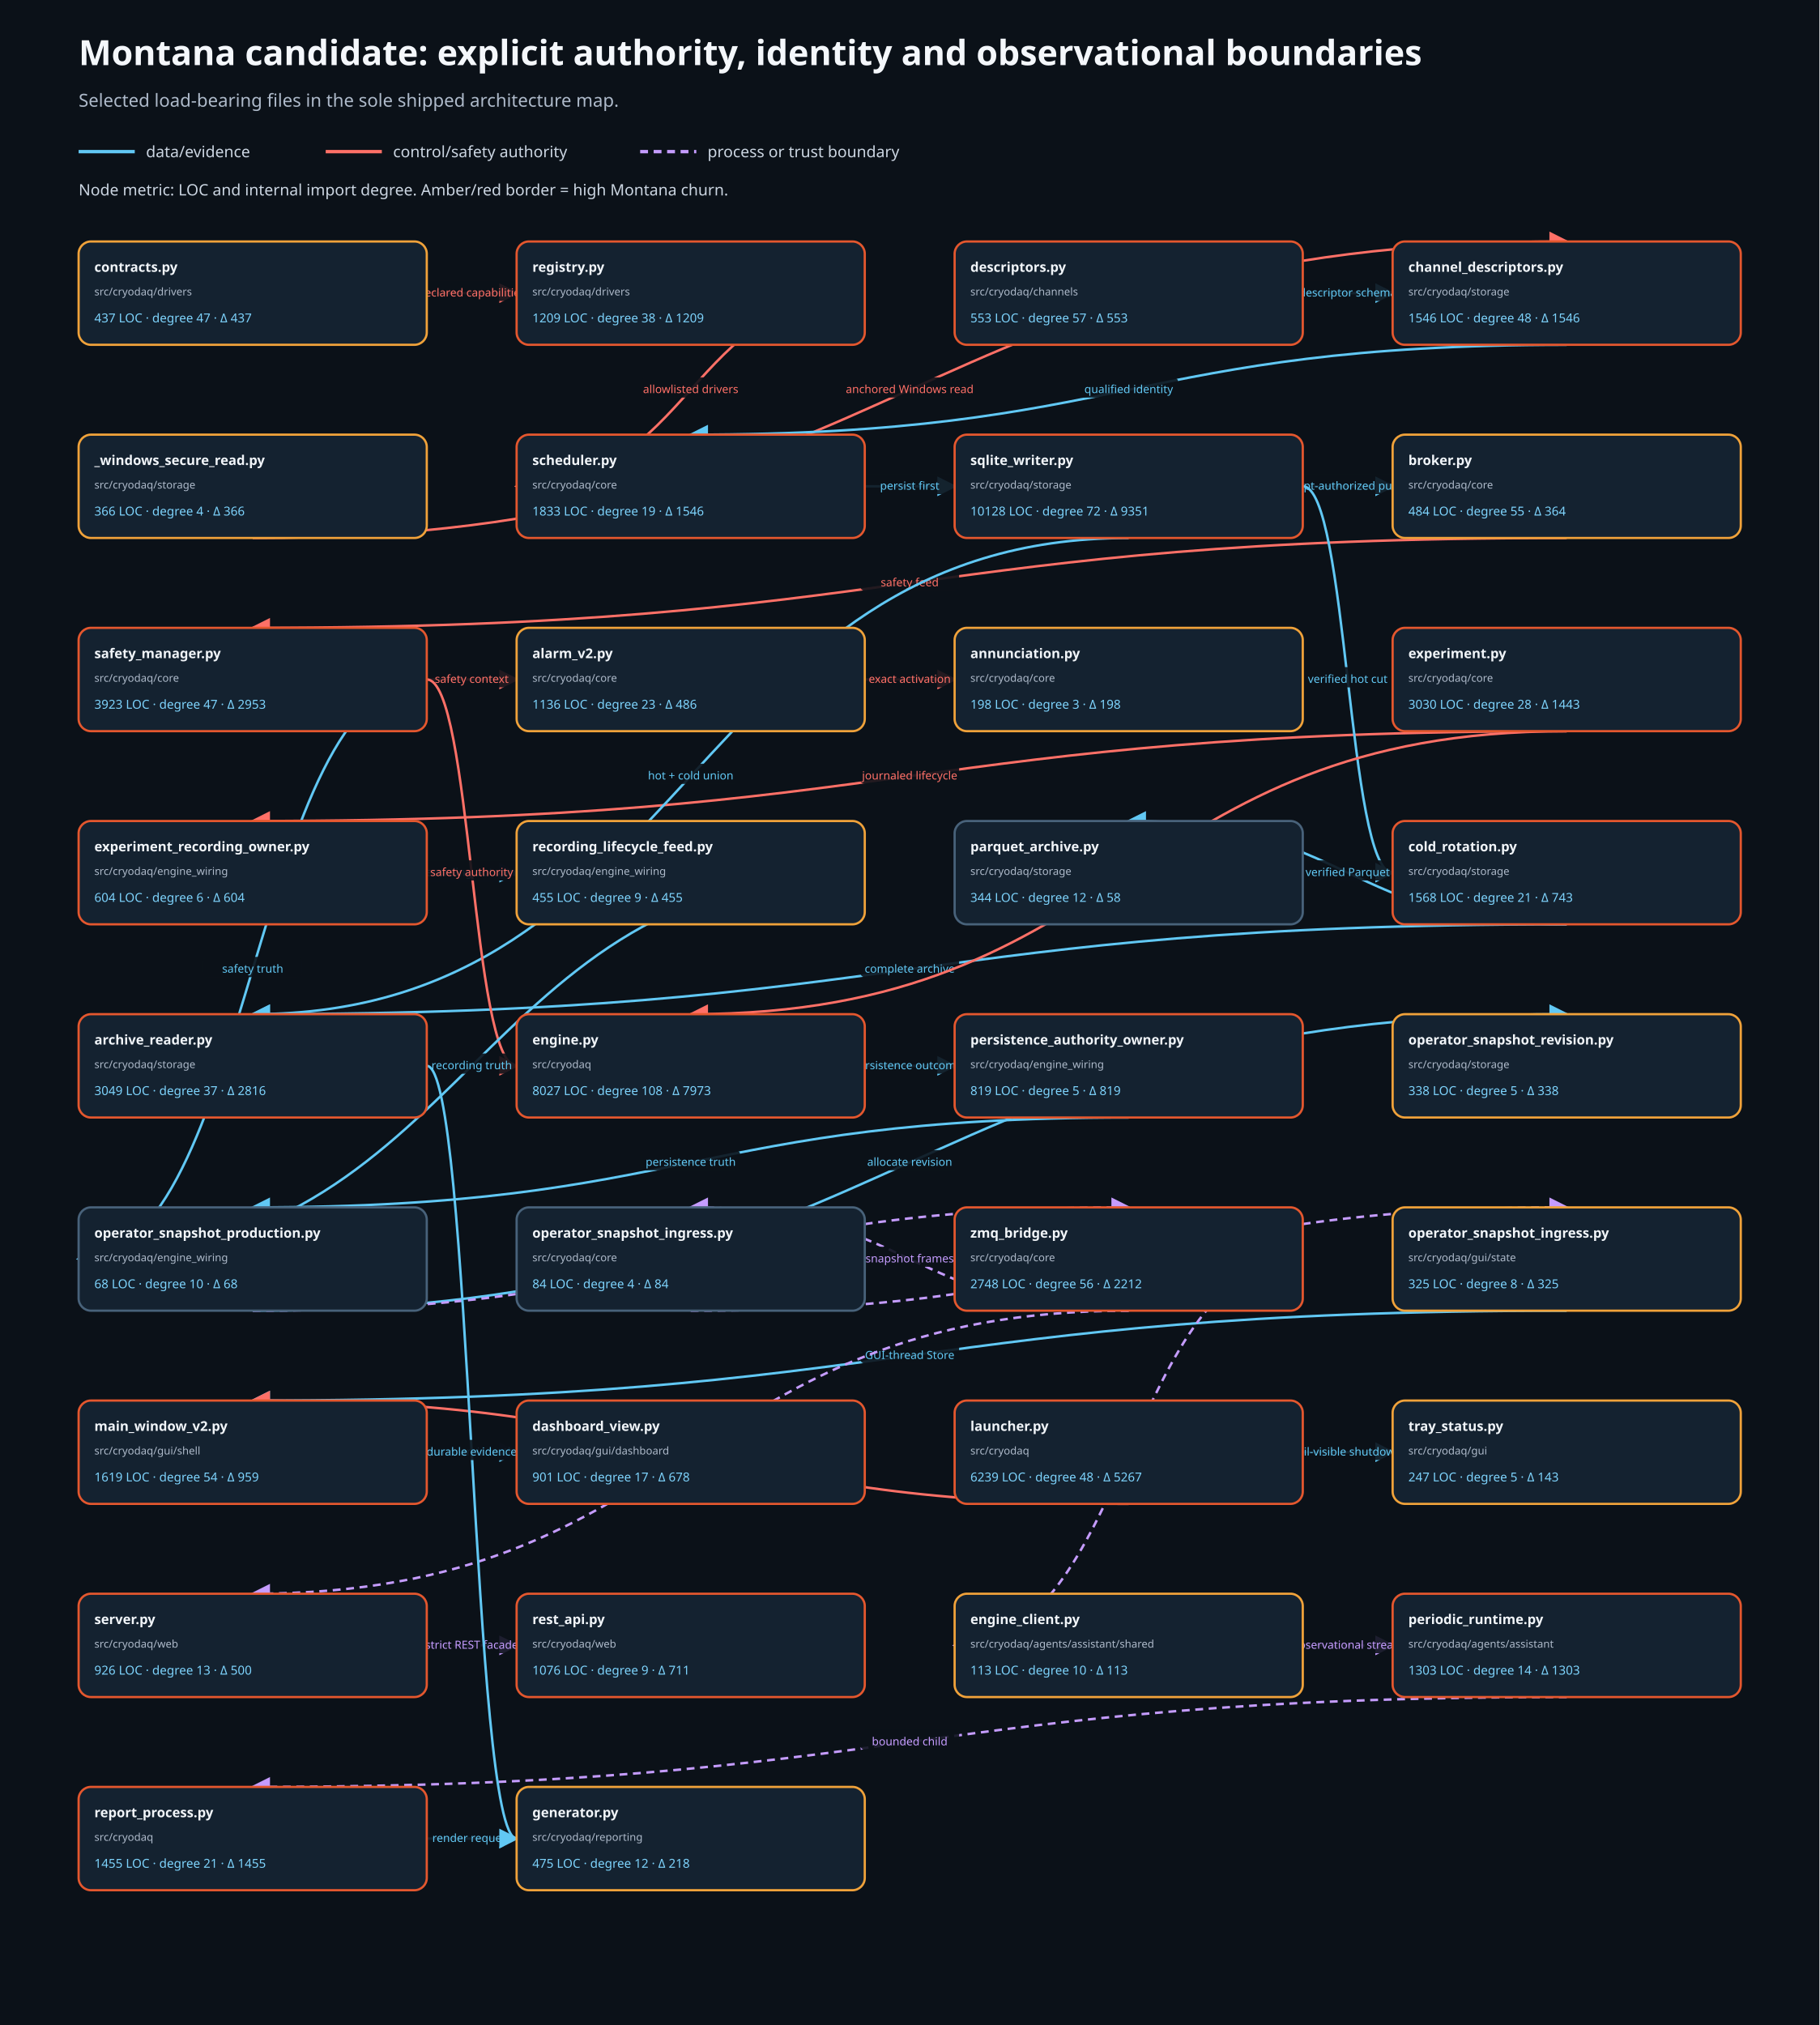
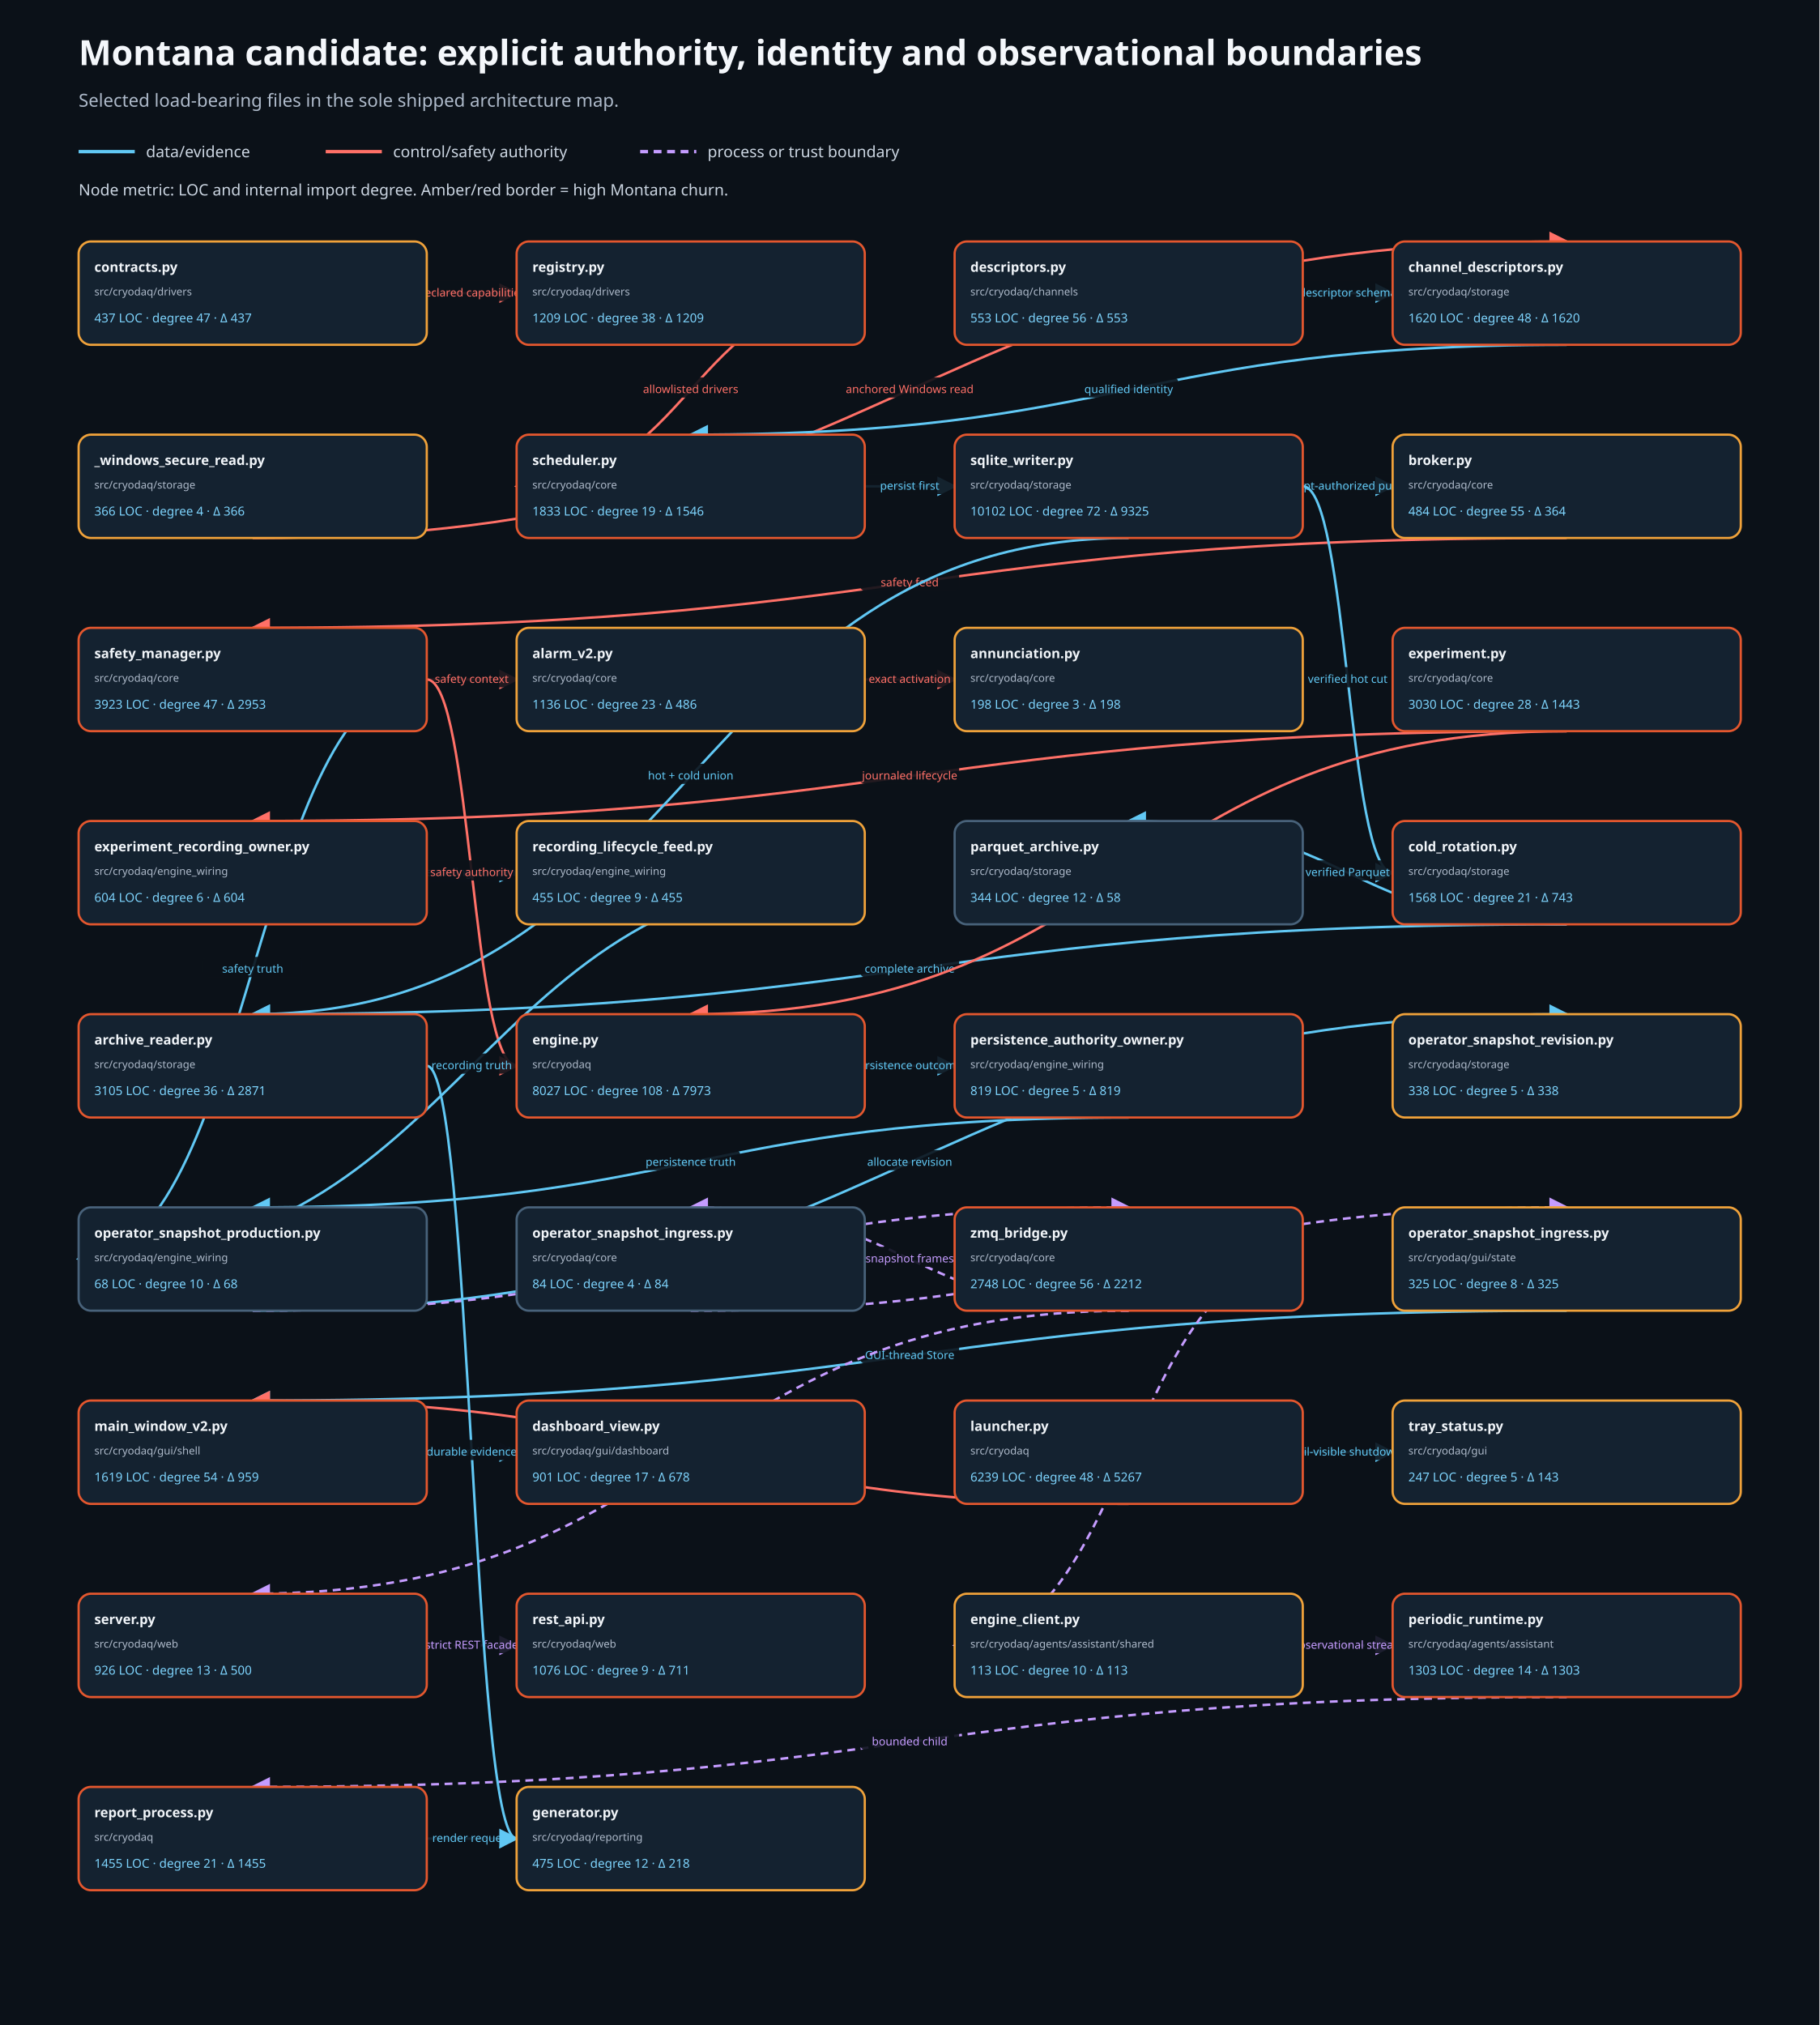
<svg xmlns="http://www.w3.org/2000/svg" role="img" aria-labelledby="title desc" viewBox="0 0 1620 1803" width="1620" height="1803">
  <defs>
    <marker id="dataArrow" markerWidth="8" markerHeight="8" refX="7" refY="4" orient="auto">
      <path d="M0,0 L8,4 L0,8 Z" fill="#61c8f4" />
    </marker>
    <marker id="controlArrow" markerWidth="8" markerHeight="8" refX="7" refY="4" orient="auto">
      <path d="M0,0 L8,4 L0,8 Z" fill="#ff7067" />
    </marker>
    <marker id="boundaryArrow" markerWidth="8" markerHeight="8" refX="7" refY="4" orient="auto">
      <path d="M0,0 L8,4 L0,8 Z" fill="#c59cff" />
    </marker>
  </defs>
  <rect width="100%" height="100%" fill="#0b1118" />
  <text x="70" y="58" fill="#f4f7fb" font-family="Segoe UI, sans-serif" font-size="31" font-weight="700">Montana candidate: explicit authority, identity and observational boundaries</text>
  <text x="70" y="95" fill="#aebaca" font-family="Segoe UI, sans-serif" font-size="16">Selected load-bearing files in the sole shipped architecture map.</text>
  <g aria-label="Legend" font-family="Segoe UI, sans-serif" font-size="14">
    <line x1="70" y1="135" x2="120" y2="135" stroke="#61c8f4" stroke-width="3" />
    <text x="130" y="140" fill="#cbd5e1">data/evidence</text>
    <line x1="290" y1="135" x2="340" y2="135" stroke="#ff7067" stroke-width="3" />
    <text x="350" y="140" fill="#cbd5e1">control/safety authority</text>
    <line x1="570" y1="135" x2="620" y2="135" stroke="#c59cff" stroke-width="3" stroke-dasharray="7 5" />
    <text x="630" y="140" fill="#cbd5e1">process or trust boundary</text>
    <text x="70" y="174" fill="#cbd5e1">Node metric: LOC and internal import degree. Amber/red border = high Montana churn.</text>
  </g>
  <g class="architecture-edges" fill="none">
    <path d="M380,261.0 C420.0,261.0 420.0,261.0 460,261.0" stroke="#ff7067" stroke-width="2.2" marker-end="url(#controlArrow)" />
    <rect x="376.0" y="250.0" width="88" height="18" rx="4" fill="#0b1118" opacity=".9" />
    <text x="420.0" y="264.0" text-anchor="middle" fill="#ff7067" font-family="Segoe UI, sans-serif" font-size="10">declared capabilities</text>
    <path d="M770,261.0 C615.0,261.0 615.0,433.0 460,433.0" stroke="#ff7067" stroke-width="2.2" marker-end="url(#controlArrow)" />
    <rect x="571.0" y="336.0" width="88" height="18" rx="4" fill="#0b1118" opacity=".9" />
    <text x="615.0" y="350.0" text-anchor="middle" fill="#ff7067" font-family="Segoe UI, sans-serif" font-size="10">allowlisted drivers</text>
    <path d="M1160,261.0 C1200.0,261.0 1200.0,261.0 1240,261.0" stroke="#61c8f4" stroke-width="2.2" marker-end="url(#dataArrow)" />
    <rect x="1156.0" y="250.0" width="88" height="18" rx="4" fill="#0b1118" opacity=".9" />
    <text x="1200.0" y="264.0" text-anchor="middle" fill="#61c8f4" font-family="Segoe UI, sans-serif" font-size="10">descriptor schema</text>
    <path d="M225.0,479 C810.0,479 810.0,215 1395.0,215" stroke="#ff7067" stroke-width="2.2" marker-end="url(#controlArrow)" />
    <rect x="766.0" y="336.0" width="88" height="18" rx="4" fill="#0b1118" opacity=".9" />
    <text x="810.0" y="350.0" text-anchor="middle" fill="#ff7067" font-family="Segoe UI, sans-serif" font-size="10">anchored Windows read</text>
    <path d="M1395.0,307 C1005.0,307 1005.0,387 615.0,387" stroke="#61c8f4" stroke-width="2.2" marker-end="url(#dataArrow)" />
    <rect x="961.0" y="336.0" width="88" height="18" rx="4" fill="#0b1118" opacity=".9" />
    <text x="1005.0" y="350.0" text-anchor="middle" fill="#61c8f4" font-family="Segoe UI, sans-serif" font-size="10">qualified identity</text>
    <path d="M770,433.0 C810.0,433.0 810.0,433.0 850,433.0" stroke="#61c8f4" stroke-width="2.2" marker-end="url(#dataArrow)" />
    <rect x="766.0" y="422.0" width="88" height="18" rx="4" fill="#0b1118" opacity=".9" />
    <text x="810.0" y="436.0" text-anchor="middle" fill="#61c8f4" font-family="Segoe UI, sans-serif" font-size="10">persist first</text>
    <path d="M1160,433.0 C1200.0,433.0 1200.0,433.0 1240,433.0" stroke="#61c8f4" stroke-width="2.2" marker-end="url(#dataArrow)" />
    <rect x="1156.0" y="422.0" width="88" height="18" rx="4" fill="#0b1118" opacity=".9" />
    <text x="1200.0" y="436.0" text-anchor="middle" fill="#61c8f4" font-family="Segoe UI, sans-serif" font-size="10">receipt-authorized publish</text>
    <path d="M1395.0,479 C810.0,479 810.0,559 225.0,559" stroke="#ff7067" stroke-width="2.2" marker-end="url(#controlArrow)" />
    <rect x="766.0" y="508.0" width="88" height="18" rx="4" fill="#0b1118" opacity=".9" />
    <text x="810.0" y="522.0" text-anchor="middle" fill="#ff7067" font-family="Segoe UI, sans-serif" font-size="10">safety feed</text>
    <path d="M380,605.0 C420.0,605.0 420.0,605.0 460,605.0" stroke="#ff7067" stroke-width="2.2" marker-end="url(#controlArrow)" />
    <rect x="376.0" y="594.0" width="88" height="18" rx="4" fill="#0b1118" opacity=".9" />
    <text x="420.0" y="608.0" text-anchor="middle" fill="#ff7067" font-family="Segoe UI, sans-serif" font-size="10">safety context</text>
    <path d="M770,605.0 C810.0,605.0 810.0,605.0 850,605.0" stroke="#ff7067" stroke-width="2.2" marker-end="url(#controlArrow)" />
    <rect x="766.0" y="594.0" width="88" height="18" rx="4" fill="#0b1118" opacity=".9" />
    <text x="810.0" y="608.0" text-anchor="middle" fill="#ff7067" font-family="Segoe UI, sans-serif" font-size="10">exact activation</text>
    <path d="M1395.0,651 C810.0,651 810.0,731 225.0,731" stroke="#ff7067" stroke-width="2.2" marker-end="url(#controlArrow)" />
    <rect x="766.0" y="680.0" width="88" height="18" rx="4" fill="#0b1118" opacity=".9" />
    <text x="810.0" y="694.0" text-anchor="middle" fill="#ff7067" font-family="Segoe UI, sans-serif" font-size="10">journaled lifecycle</text>
    <path d="M380,777.0 C420.0,777.0 420.0,777.0 460,777.0" stroke="#61c8f4" stroke-width="2.2" marker-end="url(#dataArrow)" />
    <rect x="376.0" y="766.0" width="88" height="18" rx="4" fill="#0b1118" opacity=".9" />
    <text x="420.0" y="780.0" text-anchor="middle" fill="#61c8f4" font-family="Segoe UI, sans-serif" font-size="10">recording outcome</text>
    <path d="M1160,433.0 C1200.0,433.0 1200.0,777.0 1240,777.0" stroke="#61c8f4" stroke-width="2.2" marker-end="url(#dataArrow)" />
    <rect x="1156.0" y="594.0" width="88" height="18" rx="4" fill="#0b1118" opacity=".9" />
    <text x="1200.0" y="608.0" text-anchor="middle" fill="#61c8f4" font-family="Segoe UI, sans-serif" font-size="10">verified hot cut</text>
    <path d="M1395.0,823 C1200.0,823 1200.0,731 1005.0,731" stroke="#61c8f4" stroke-width="2.2" marker-end="url(#dataArrow)" />
    <rect x="1156.0" y="766.0" width="88" height="18" rx="4" fill="#0b1118" opacity=".9" />
    <text x="1200.0" y="780.0" text-anchor="middle" fill="#61c8f4" font-family="Segoe UI, sans-serif" font-size="10">verified Parquet</text>
    <path d="M1395.0,823 C810.0,823 810.0,903 225.0,903" stroke="#61c8f4" stroke-width="2.2" marker-end="url(#dataArrow)" />
    <rect x="766.0" y="852.0" width="88" height="18" rx="4" fill="#0b1118" opacity=".9" />
    <text x="810.0" y="866.0" text-anchor="middle" fill="#61c8f4" font-family="Segoe UI, sans-serif" font-size="10">complete archive</text>
    <path d="M1005.0,479 C615.0,479 615.0,903 225.0,903" stroke="#61c8f4" stroke-width="2.2" marker-end="url(#dataArrow)" />
    <rect x="571.0" y="680.0" width="88" height="18" rx="4" fill="#0b1118" opacity=".9" />
    <text x="615.0" y="694.0" text-anchor="middle" fill="#61c8f4" font-family="Segoe UI, sans-serif" font-size="10">hot + cold union</text>
    <path d="M380,605.0 C420.0,605.0 420.0,949.0 460,949.0" stroke="#ff7067" stroke-width="2.2" marker-end="url(#controlArrow)" />
    <rect x="376.0" y="766.0" width="88" height="18" rx="4" fill="#0b1118" opacity=".9" />
    <text x="420.0" y="780.0" text-anchor="middle" fill="#ff7067" font-family="Segoe UI, sans-serif" font-size="10">safety authority</text>
    <path d="M1395.0,651 C1005.0,651 1005.0,903 615.0,903" stroke="#ff7067" stroke-width="2.2" marker-end="url(#controlArrow)" />
    <rect x="961.0" y="766.0" width="88" height="18" rx="4" fill="#0b1118" opacity=".9" />
    <text x="1005.0" y="780.0" text-anchor="middle" fill="#ff7067" font-family="Segoe UI, sans-serif" font-size="10">experiment commands</text>
    <path d="M770,949.0 C810.0,949.0 810.0,949.0 850,949.0" stroke="#61c8f4" stroke-width="2.2" marker-end="url(#dataArrow)" />
    <rect x="766.0" y="938.0" width="88" height="18" rx="4" fill="#0b1118" opacity=".9" />
    <text x="810.0" y="952.0" text-anchor="middle" fill="#61c8f4" font-family="Segoe UI, sans-serif" font-size="10">persistence outcomes</text>
    <path d="M770,777.0 C420.0,777.0 420.0,1121.0 70,1121.0" stroke="#61c8f4" stroke-width="2.2" marker-end="url(#dataArrow)" />
    <rect x="376.0" y="938.0" width="88" height="18" rx="4" fill="#0b1118" opacity=".9" />
    <text x="420.0" y="952.0" text-anchor="middle" fill="#61c8f4" font-family="Segoe UI, sans-serif" font-size="10">recording truth</text>
    <path d="M1005.0,995 C615.0,995 615.0,1075 225.0,1075" stroke="#61c8f4" stroke-width="2.2" marker-end="url(#dataArrow)" />
    <rect x="571.0" y="1024.0" width="88" height="18" rx="4" fill="#0b1118" opacity=".9" />
    <text x="615.0" y="1038.0" text-anchor="middle" fill="#61c8f4" font-family="Segoe UI, sans-serif" font-size="10">persistence truth</text>
    <path d="M380,605.0 C225.0,605.0 225.0,1121.0 70,1121.0" stroke="#61c8f4" stroke-width="2.2" marker-end="url(#dataArrow)" />
    <rect x="181.0" y="852.0" width="88" height="18" rx="4" fill="#0b1118" opacity=".9" />
    <text x="225.0" y="866.0" text-anchor="middle" fill="#61c8f4" font-family="Segoe UI, sans-serif" font-size="10">safety truth</text>
    <path d="M225.0,1167 C810.0,1167 810.0,903 1395.0,903" stroke="#61c8f4" stroke-width="2.2" marker-end="url(#dataArrow)" />
    <rect x="766.0" y="1024.0" width="88" height="18" rx="4" fill="#0b1118" opacity=".9" />
    <text x="810.0" y="1038.0" text-anchor="middle" fill="#61c8f4" font-family="Segoe UI, sans-serif" font-size="10">allocate revision</text>
    <path d="M225.0,1167 C615.0,1167 615.0,1075 1005.0,1075" stroke="#c59cff" stroke-width="2.2" marker-end="url(#boundaryArrow)" stroke-dasharray="7 5" />
    <rect x="571.0" y="1110.0" width="88" height="18" rx="4" fill="#0b1118" opacity=".9" />
    <text x="615.0" y="1124.0" text-anchor="middle" fill="#c59cff" font-family="Segoe UI, sans-serif" font-size="10">revisioned PUB</text>
    <path d="M1005.0,1167 C810.0,1167 810.0,1075 615.0,1075" stroke="#c59cff" stroke-width="2.2" marker-end="url(#boundaryArrow)" stroke-dasharray="7 5" />
    <rect x="766.0" y="1110.0" width="88" height="18" rx="4" fill="#0b1118" opacity=".9" />
    <text x="810.0" y="1124.0" text-anchor="middle" fill="#c59cff" font-family="Segoe UI, sans-serif" font-size="10">snapshot frames</text>
    <path d="M615.0,1167 C1005.0,1167 1005.0,1075 1395.0,1075" stroke="#c59cff" stroke-width="2.2" marker-end="url(#boundaryArrow)" stroke-dasharray="7 5" />
    <rect x="961.0" y="1110.0" width="88" height="18" rx="4" fill="#0b1118" opacity=".9" />
    <text x="1005.0" y="1124.0" text-anchor="middle" fill="#c59cff" font-family="Segoe UI, sans-serif" font-size="10">bounded queue</text>
    <path d="M1395.0,1167 C810.0,1167 810.0,1247 225.0,1247" stroke="#61c8f4" stroke-width="2.2" marker-end="url(#dataArrow)" />
    <rect x="766.0" y="1196.0" width="88" height="18" rx="4" fill="#0b1118" opacity=".9" />
    <text x="810.0" y="1210.0" text-anchor="middle" fill="#61c8f4" font-family="Segoe UI, sans-serif" font-size="10">GUI-thread Store</text>
    <path d="M380,1293.0 C420.0,1293.0 420.0,1293.0 460,1293.0" stroke="#61c8f4" stroke-width="2.2" marker-end="url(#dataArrow)" />
    <rect x="376.0" y="1282.0" width="88" height="18" rx="4" fill="#0b1118" opacity=".9" />
    <text x="420.0" y="1296.0" text-anchor="middle" fill="#61c8f4" font-family="Segoe UI, sans-serif" font-size="10">panoramic truth</text>
    <path d="M1005.0,1339 C615.0,1339 615.0,1247 225.0,1247" stroke="#ff7067" stroke-width="2.2" marker-end="url(#controlArrow)" />
    <rect x="571.0" y="1282.0" width="88" height="18" rx="4" fill="#0b1118" opacity=".9" />
    <text x="615.0" y="1296.0" text-anchor="middle" fill="#ff7067" font-family="Segoe UI, sans-serif" font-size="10">owns GUI lifecycle</text>
    <path d="M1160,1293.0 C1200.0,1293.0 1200.0,1293.0 1240,1293.0" stroke="#61c8f4" stroke-width="2.2" marker-end="url(#dataArrow)" />
    <rect x="1156.0" y="1282.0" width="88" height="18" rx="4" fill="#0b1118" opacity=".9" />
    <text x="1200.0" y="1296.0" text-anchor="middle" fill="#61c8f4" font-family="Segoe UI, sans-serif" font-size="10">fail-visible shutdown</text>
    <path d="M1005.0,1167 C615.0,1167 615.0,1419 225.0,1419" stroke="#c59cff" stroke-width="2.2" marker-end="url(#boundaryArrow)" stroke-dasharray="7 5" />
    <rect x="571.0" y="1282.0" width="88" height="18" rx="4" fill="#0b1118" opacity=".9" />
    <text x="615.0" y="1296.0" text-anchor="middle" fill="#c59cff" font-family="Segoe UI, sans-serif" font-size="10">monitoring transport</text>
    <path d="M380,1465.0 C420.0,1465.0 420.0,1465.0 460,1465.0" stroke="#c59cff" stroke-width="2.2" marker-end="url(#boundaryArrow)" stroke-dasharray="7 5" />
    <rect x="376.0" y="1454.0" width="88" height="18" rx="4" fill="#0b1118" opacity=".9" />
    <text x="420.0" y="1468.0" text-anchor="middle" fill="#c59cff" font-family="Segoe UI, sans-serif" font-size="10">strict REST facade</text>
    <path d="M1160,1121.0 C1005.0,1121.0 1005.0,1465.0 850,1465.0" stroke="#c59cff" stroke-width="2.2" marker-end="url(#boundaryArrow)" stroke-dasharray="7 5" />
    <rect x="961.0" y="1282.0" width="88" height="18" rx="4" fill="#0b1118" opacity=".9" />
    <text x="1005.0" y="1296.0" text-anchor="middle" fill="#c59cff" font-family="Segoe UI, sans-serif" font-size="10">allowlisted query</text>
    <path d="M1160,1465.0 C1200.0,1465.0 1200.0,1465.0 1240,1465.0" stroke="#c59cff" stroke-width="2.2" marker-end="url(#boundaryArrow)" stroke-dasharray="7 5" />
    <rect x="1156.0" y="1454.0" width="88" height="18" rx="4" fill="#0b1118" opacity=".9" />
    <text x="1200.0" y="1468.0" text-anchor="middle" fill="#c59cff" font-family="Segoe UI, sans-serif" font-size="10">observational stream</text>
    <path d="M1395.0,1511 C810.0,1511 810.0,1591 225.0,1591" stroke="#c59cff" stroke-width="2.2" marker-end="url(#boundaryArrow)" stroke-dasharray="7 5" />
    <rect x="766.0" y="1540.0" width="88" height="18" rx="4" fill="#0b1118" opacity=".9" />
    <text x="810.0" y="1554.0" text-anchor="middle" fill="#c59cff" font-family="Segoe UI, sans-serif" font-size="10">bounded child</text>
    <path d="M380,1637.0 C420.0,1637.0 420.0,1637.0 460,1637.0" stroke="#61c8f4" stroke-width="2.2" marker-end="url(#dataArrow)" />
    <rect x="376.0" y="1626.0" width="88" height="18" rx="4" fill="#0b1118" opacity=".9" />
    <text x="420.0" y="1640.0" text-anchor="middle" fill="#61c8f4" font-family="Segoe UI, sans-serif" font-size="10">render request</text>
    <path d="M380,949.0 C420.0,949.0 420.0,1637.0 460,1637.0" stroke="#61c8f4" stroke-width="2.2" marker-end="url(#dataArrow)" />
    <rect x="376.0" y="1282.0" width="88" height="18" rx="4" fill="#0b1118" opacity=".9" />
    <text x="420.0" y="1296.0" text-anchor="middle" fill="#61c8f4" font-family="Segoe UI, sans-serif" font-size="10">durable evidence</text>
  </g>
  <g class="important-files" font-family="Segoe UI, sans-serif">
    <g class="file-node" data-path="src/cryodaq/drivers/contracts.py" data-kind="blob" role="group" aria-label="src/cryodaq/drivers/contracts.py | 437 LOC | internal degree 47 | churn 437">
      <rect x="70" y="215" width="310" height="92" rx="11" fill="#142230" stroke="#f0a23a" stroke-width="2" />
      <text x="84" y="242" fill="#f1f5f9" font-size="12" font-weight="700">contracts.py</text>
      <text x="84" y="263" fill="#aebaca" font-size="9.5">src/cryodaq/drivers</text>
      <text x="84" y="287" fill="#7dd3fc" font-size="11">437 LOC · degree 47 · Δ 437</text>
    </g>
    <g class="file-node" data-path="src/cryodaq/drivers/registry.py" data-kind="blob" role="group" aria-label="src/cryodaq/drivers/registry.py | 1209 LOC | internal degree 38 | churn 1209">
      <rect x="460" y="215" width="310" height="92" rx="11" fill="#142230" stroke="#e4572e" stroke-width="2" />
      <text x="474" y="242" fill="#f1f5f9" font-size="12" font-weight="700">registry.py</text>
      <text x="474" y="263" fill="#aebaca" font-size="9.5">src/cryodaq/drivers</text>
      <text x="474" y="287" fill="#7dd3fc" font-size="11">1209 LOC · degree 38 · Δ 1209</text>
    </g>
-     <g class="file-node" data-path="src/cryodaq/channels/descriptors.py" data-kind="blob" role="group" aria-label="src/cryodaq/channels/descriptors.py | 553 LOC | internal degree 57 | churn 553">
+     <g class="file-node" data-path="src/cryodaq/channels/descriptors.py" data-kind="blob" role="group" aria-label="src/cryodaq/channels/descriptors.py | 553 LOC | internal degree 56 | churn 553">
      <rect x="850" y="215" width="310" height="92" rx="11" fill="#142230" stroke="#e4572e" stroke-width="2" />
      <text x="864" y="242" fill="#f1f5f9" font-size="12" font-weight="700">descriptors.py</text>
      <text x="864" y="263" fill="#aebaca" font-size="9.5">src/cryodaq/channels</text>
-       <text x="864" y="287" fill="#7dd3fc" font-size="11">553 LOC · degree 57 · Δ 553</text>
-     </g>
-     <g class="file-node" data-path="src/cryodaq/storage/channel_descriptors.py" data-kind="blob" role="group" aria-label="src/cryodaq/storage/channel_descriptors.py | 1546 LOC | internal degree 48 | churn 1546">
+       <text x="864" y="287" fill="#7dd3fc" font-size="11">553 LOC · degree 56 · Δ 553</text>
+     </g>
+     <g class="file-node" data-path="src/cryodaq/storage/channel_descriptors.py" data-kind="blob" role="group" aria-label="src/cryodaq/storage/channel_descriptors.py | 1620 LOC | internal degree 48 | churn 1620">
      <rect x="1240" y="215" width="310" height="92" rx="11" fill="#142230" stroke="#e4572e" stroke-width="2" />
      <text x="1254" y="242" fill="#f1f5f9" font-size="12" font-weight="700">channel_descriptors.py</text>
      <text x="1254" y="263" fill="#aebaca" font-size="9.5">src/cryodaq/storage</text>
-       <text x="1254" y="287" fill="#7dd3fc" font-size="11">1546 LOC · degree 48 · Δ 1546</text>
+       <text x="1254" y="287" fill="#7dd3fc" font-size="11">1620 LOC · degree 48 · Δ 1620</text>
    </g>
    <g class="file-node" data-path="src/cryodaq/storage/_windows_secure_read.py" data-kind="blob" role="group" aria-label="src/cryodaq/storage/_windows_secure_read.py | 366 LOC | internal degree 4 | churn 366">
      <rect x="70" y="387" width="310" height="92" rx="11" fill="#142230" stroke="#f0a23a" stroke-width="2" />
      <text x="84" y="414" fill="#f1f5f9" font-size="12" font-weight="700">_windows_secure_read.py</text>
      <text x="84" y="435" fill="#aebaca" font-size="9.5">src/cryodaq/storage</text>
      <text x="84" y="459" fill="#7dd3fc" font-size="11">366 LOC · degree 4 · Δ 366</text>
    </g>
    <g class="file-node" data-path="src/cryodaq/core/scheduler.py" data-kind="blob" role="group" aria-label="src/cryodaq/core/scheduler.py | 1833 LOC | internal degree 19 | churn 1546">
      <rect x="460" y="387" width="310" height="92" rx="11" fill="#142230" stroke="#e4572e" stroke-width="2" />
      <text x="474" y="414" fill="#f1f5f9" font-size="12" font-weight="700">scheduler.py</text>
      <text x="474" y="435" fill="#aebaca" font-size="9.5">src/cryodaq/core</text>
      <text x="474" y="459" fill="#7dd3fc" font-size="11">1833 LOC · degree 19 · Δ 1546</text>
    </g>
-     <g class="file-node" data-path="src/cryodaq/storage/sqlite_writer.py" data-kind="blob" role="group" aria-label="src/cryodaq/storage/sqlite_writer.py | 10128 LOC | internal degree 72 | churn 9351">
+     <g class="file-node" data-path="src/cryodaq/storage/sqlite_writer.py" data-kind="blob" role="group" aria-label="src/cryodaq/storage/sqlite_writer.py | 10102 LOC | internal degree 72 | churn 9325">
      <rect x="850" y="387" width="310" height="92" rx="11" fill="#142230" stroke="#e4572e" stroke-width="2" />
      <text x="864" y="414" fill="#f1f5f9" font-size="12" font-weight="700">sqlite_writer.py</text>
      <text x="864" y="435" fill="#aebaca" font-size="9.5">src/cryodaq/storage</text>
-       <text x="864" y="459" fill="#7dd3fc" font-size="11">10128 LOC · degree 72 · Δ 9351</text>
+       <text x="864" y="459" fill="#7dd3fc" font-size="11">10102 LOC · degree 72 · Δ 9325</text>
    </g>
    <g class="file-node" data-path="src/cryodaq/core/broker.py" data-kind="blob" role="group" aria-label="src/cryodaq/core/broker.py | 484 LOC | internal degree 55 | churn 364">
      <rect x="1240" y="387" width="310" height="92" rx="11" fill="#142230" stroke="#f0a23a" stroke-width="2" />
      <text x="1254" y="414" fill="#f1f5f9" font-size="12" font-weight="700">broker.py</text>
      <text x="1254" y="435" fill="#aebaca" font-size="9.5">src/cryodaq/core</text>
      <text x="1254" y="459" fill="#7dd3fc" font-size="11">484 LOC · degree 55 · Δ 364</text>
    </g>
    <g class="file-node" data-path="src/cryodaq/core/safety_manager.py" data-kind="blob" role="group" aria-label="src/cryodaq/core/safety_manager.py | 3923 LOC | internal degree 47 | churn 2953">
      <rect x="70" y="559" width="310" height="92" rx="11" fill="#142230" stroke="#e4572e" stroke-width="2" />
      <text x="84" y="586" fill="#f1f5f9" font-size="12" font-weight="700">safety_manager.py</text>
      <text x="84" y="607" fill="#aebaca" font-size="9.5">src/cryodaq/core</text>
      <text x="84" y="631" fill="#7dd3fc" font-size="11">3923 LOC · degree 47 · Δ 2953</text>
    </g>
    <g class="file-node" data-path="src/cryodaq/core/alarm_v2.py" data-kind="blob" role="group" aria-label="src/cryodaq/core/alarm_v2.py | 1136 LOC | internal degree 23 | churn 486">
      <rect x="460" y="559" width="310" height="92" rx="11" fill="#142230" stroke="#f0a23a" stroke-width="2" />
      <text x="474" y="586" fill="#f1f5f9" font-size="12" font-weight="700">alarm_v2.py</text>
      <text x="474" y="607" fill="#aebaca" font-size="9.5">src/cryodaq/core</text>
      <text x="474" y="631" fill="#7dd3fc" font-size="11">1136 LOC · degree 23 · Δ 486</text>
    </g>
    <g class="file-node" data-path="src/cryodaq/core/annunciation.py" data-kind="blob" role="group" aria-label="src/cryodaq/core/annunciation.py | 198 LOC | internal degree 3 | churn 198">
      <rect x="850" y="559" width="310" height="92" rx="11" fill="#142230" stroke="#f0a23a" stroke-width="2" />
      <text x="864" y="586" fill="#f1f5f9" font-size="12" font-weight="700">annunciation.py</text>
      <text x="864" y="607" fill="#aebaca" font-size="9.5">src/cryodaq/core</text>
      <text x="864" y="631" fill="#7dd3fc" font-size="11">198 LOC · degree 3 · Δ 198</text>
    </g>
    <g class="file-node" data-path="src/cryodaq/core/experiment.py" data-kind="blob" role="group" aria-label="src/cryodaq/core/experiment.py | 3030 LOC | internal degree 28 | churn 1443">
      <rect x="1240" y="559" width="310" height="92" rx="11" fill="#142230" stroke="#e4572e" stroke-width="2" />
      <text x="1254" y="586" fill="#f1f5f9" font-size="12" font-weight="700">experiment.py</text>
      <text x="1254" y="607" fill="#aebaca" font-size="9.5">src/cryodaq/core</text>
      <text x="1254" y="631" fill="#7dd3fc" font-size="11">3030 LOC · degree 28 · Δ 1443</text>
    </g>
    <g class="file-node" data-path="src/cryodaq/engine_wiring/experiment_recording_owner.py" data-kind="blob" role="group" aria-label="src/cryodaq/engine_wiring/experiment_recording_owner.py | 604 LOC | internal degree 6 | churn 604">
      <rect x="70" y="731" width="310" height="92" rx="11" fill="#142230" stroke="#e4572e" stroke-width="2" />
      <text x="84" y="758" fill="#f1f5f9" font-size="12" font-weight="700">experiment_recording_owner.py</text>
      <text x="84" y="779" fill="#aebaca" font-size="9.5">src/cryodaq/engine_wiring</text>
      <text x="84" y="803" fill="#7dd3fc" font-size="11">604 LOC · degree 6 · Δ 604</text>
    </g>
    <g class="file-node" data-path="src/cryodaq/engine_wiring/recording_lifecycle_feed.py" data-kind="blob" role="group" aria-label="src/cryodaq/engine_wiring/recording_lifecycle_feed.py | 455 LOC | internal degree 9 | churn 455">
      <rect x="460" y="731" width="310" height="92" rx="11" fill="#142230" stroke="#f0a23a" stroke-width="2" />
      <text x="474" y="758" fill="#f1f5f9" font-size="12" font-weight="700">recording_lifecycle_feed.py</text>
      <text x="474" y="779" fill="#aebaca" font-size="9.5">src/cryodaq/engine_wiring</text>
      <text x="474" y="803" fill="#7dd3fc" font-size="11">455 LOC · degree 9 · Δ 455</text>
    </g>
    <g class="file-node" data-path="src/cryodaq/storage/parquet_archive.py" data-kind="blob" role="group" aria-label="src/cryodaq/storage/parquet_archive.py | 344 LOC | internal degree 12 | churn 58">
      <rect x="850" y="731" width="310" height="92" rx="11" fill="#142230" stroke="#48627a" stroke-width="2" />
      <text x="864" y="758" fill="#f1f5f9" font-size="12" font-weight="700">parquet_archive.py</text>
      <text x="864" y="779" fill="#aebaca" font-size="9.5">src/cryodaq/storage</text>
      <text x="864" y="803" fill="#7dd3fc" font-size="11">344 LOC · degree 12 · Δ 58</text>
    </g>
    <g class="file-node" data-path="src/cryodaq/storage/cold_rotation.py" data-kind="blob" role="group" aria-label="src/cryodaq/storage/cold_rotation.py | 1568 LOC | internal degree 21 | churn 743">
      <rect x="1240" y="731" width="310" height="92" rx="11" fill="#142230" stroke="#e4572e" stroke-width="2" />
      <text x="1254" y="758" fill="#f1f5f9" font-size="12" font-weight="700">cold_rotation.py</text>
      <text x="1254" y="779" fill="#aebaca" font-size="9.5">src/cryodaq/storage</text>
      <text x="1254" y="803" fill="#7dd3fc" font-size="11">1568 LOC · degree 21 · Δ 743</text>
    </g>
-     <g class="file-node" data-path="src/cryodaq/storage/archive_reader.py" data-kind="blob" role="group" aria-label="src/cryodaq/storage/archive_reader.py | 3049 LOC | internal degree 37 | churn 2816">
+     <g class="file-node" data-path="src/cryodaq/storage/archive_reader.py" data-kind="blob" role="group" aria-label="src/cryodaq/storage/archive_reader.py | 3105 LOC | internal degree 36 | churn 2871">
      <rect x="70" y="903" width="310" height="92" rx="11" fill="#142230" stroke="#e4572e" stroke-width="2" />
      <text x="84" y="930" fill="#f1f5f9" font-size="12" font-weight="700">archive_reader.py</text>
      <text x="84" y="951" fill="#aebaca" font-size="9.5">src/cryodaq/storage</text>
-       <text x="84" y="975" fill="#7dd3fc" font-size="11">3049 LOC · degree 37 · Δ 2816</text>
+       <text x="84" y="975" fill="#7dd3fc" font-size="11">3105 LOC · degree 36 · Δ 2871</text>
    </g>
    <g class="file-node" data-path="src/cryodaq/engine.py" data-kind="blob" role="group" aria-label="src/cryodaq/engine.py | 8027 LOC | internal degree 108 | churn 7973">
      <rect x="460" y="903" width="310" height="92" rx="11" fill="#142230" stroke="#e4572e" stroke-width="2" />
      <text x="474" y="930" fill="#f1f5f9" font-size="12" font-weight="700">engine.py</text>
      <text x="474" y="951" fill="#aebaca" font-size="9.5">src/cryodaq</text>
      <text x="474" y="975" fill="#7dd3fc" font-size="11">8027 LOC · degree 108 · Δ 7973</text>
    </g>
    <g class="file-node" data-path="src/cryodaq/engine_wiring/persistence_authority_owner.py" data-kind="blob" role="group" aria-label="src/cryodaq/engine_wiring/persistence_authority_owner.py | 819 LOC | internal degree 5 | churn 819">
      <rect x="850" y="903" width="310" height="92" rx="11" fill="#142230" stroke="#e4572e" stroke-width="2" />
      <text x="864" y="930" fill="#f1f5f9" font-size="12" font-weight="700">persistence_authority_owner.py</text>
      <text x="864" y="951" fill="#aebaca" font-size="9.5">src/cryodaq/engine_wiring</text>
      <text x="864" y="975" fill="#7dd3fc" font-size="11">819 LOC · degree 5 · Δ 819</text>
    </g>
    <g class="file-node" data-path="src/cryodaq/storage/operator_snapshot_revision.py" data-kind="blob" role="group" aria-label="src/cryodaq/storage/operator_snapshot_revision.py | 338 LOC | internal degree 5 | churn 338">
      <rect x="1240" y="903" width="310" height="92" rx="11" fill="#142230" stroke="#f0a23a" stroke-width="2" />
      <text x="1254" y="930" fill="#f1f5f9" font-size="12" font-weight="700">operator_snapshot_revision.py</text>
      <text x="1254" y="951" fill="#aebaca" font-size="9.5">src/cryodaq/storage</text>
      <text x="1254" y="975" fill="#7dd3fc" font-size="11">338 LOC · degree 5 · Δ 338</text>
    </g>
    <g class="file-node" data-path="src/cryodaq/engine_wiring/operator_snapshot_production.py" data-kind="blob" role="group" aria-label="src/cryodaq/engine_wiring/operator_snapshot_production.py | 68 LOC | internal degree 10 | churn 68">
      <rect x="70" y="1075" width="310" height="92" rx="11" fill="#142230" stroke="#48627a" stroke-width="2" />
      <text x="84" y="1102" fill="#f1f5f9" font-size="12" font-weight="700">operator_snapshot_production.py</text>
      <text x="84" y="1123" fill="#aebaca" font-size="9.5">src/cryodaq/engine_wiring</text>
      <text x="84" y="1147" fill="#7dd3fc" font-size="11">68 LOC · degree 10 · Δ 68</text>
    </g>
    <g class="file-node" data-path="src/cryodaq/core/operator_snapshot_ingress.py" data-kind="blob" role="group" aria-label="src/cryodaq/core/operator_snapshot_ingress.py | 84 LOC | internal degree 4 | churn 84">
      <rect x="460" y="1075" width="310" height="92" rx="11" fill="#142230" stroke="#48627a" stroke-width="2" />
      <text x="474" y="1102" fill="#f1f5f9" font-size="12" font-weight="700">operator_snapshot_ingress.py</text>
      <text x="474" y="1123" fill="#aebaca" font-size="9.5">src/cryodaq/core</text>
      <text x="474" y="1147" fill="#7dd3fc" font-size="11">84 LOC · degree 4 · Δ 84</text>
    </g>
    <g class="file-node" data-path="src/cryodaq/core/zmq_bridge.py" data-kind="blob" role="group" aria-label="src/cryodaq/core/zmq_bridge.py | 2748 LOC | internal degree 56 | churn 2212">
      <rect x="850" y="1075" width="310" height="92" rx="11" fill="#142230" stroke="#e4572e" stroke-width="2" />
      <text x="864" y="1102" fill="#f1f5f9" font-size="12" font-weight="700">zmq_bridge.py</text>
      <text x="864" y="1123" fill="#aebaca" font-size="9.5">src/cryodaq/core</text>
      <text x="864" y="1147" fill="#7dd3fc" font-size="11">2748 LOC · degree 56 · Δ 2212</text>
    </g>
    <g class="file-node" data-path="src/cryodaq/gui/state/operator_snapshot_ingress.py" data-kind="blob" role="group" aria-label="src/cryodaq/gui/state/operator_snapshot_ingress.py | 325 LOC | internal degree 8 | churn 325">
      <rect x="1240" y="1075" width="310" height="92" rx="11" fill="#142230" stroke="#f0a23a" stroke-width="2" />
      <text x="1254" y="1102" fill="#f1f5f9" font-size="12" font-weight="700">operator_snapshot_ingress.py</text>
      <text x="1254" y="1123" fill="#aebaca" font-size="9.5">src/cryodaq/gui/state</text>
      <text x="1254" y="1147" fill="#7dd3fc" font-size="11">325 LOC · degree 8 · Δ 325</text>
    </g>
    <g class="file-node" data-path="src/cryodaq/gui/shell/main_window_v2.py" data-kind="blob" role="group" aria-label="src/cryodaq/gui/shell/main_window_v2.py | 1619 LOC | internal degree 54 | churn 959">
      <rect x="70" y="1247" width="310" height="92" rx="11" fill="#142230" stroke="#e4572e" stroke-width="2" />
      <text x="84" y="1274" fill="#f1f5f9" font-size="12" font-weight="700">main_window_v2.py</text>
      <text x="84" y="1295" fill="#aebaca" font-size="9.5">src/cryodaq/gui/shell</text>
      <text x="84" y="1319" fill="#7dd3fc" font-size="11">1619 LOC · degree 54 · Δ 959</text>
    </g>
    <g class="file-node" data-path="src/cryodaq/gui/dashboard/dashboard_view.py" data-kind="blob" role="group" aria-label="src/cryodaq/gui/dashboard/dashboard_view.py | 901 LOC | internal degree 17 | churn 678">
      <rect x="460" y="1247" width="310" height="92" rx="11" fill="#142230" stroke="#e4572e" stroke-width="2" />
      <text x="474" y="1274" fill="#f1f5f9" font-size="12" font-weight="700">dashboard_view.py</text>
      <text x="474" y="1295" fill="#aebaca" font-size="9.5">src/cryodaq/gui/dashboard</text>
      <text x="474" y="1319" fill="#7dd3fc" font-size="11">901 LOC · degree 17 · Δ 678</text>
    </g>
    <g class="file-node" data-path="src/cryodaq/launcher.py" data-kind="blob" role="group" aria-label="src/cryodaq/launcher.py | 6239 LOC | internal degree 48 | churn 5267">
      <rect x="850" y="1247" width="310" height="92" rx="11" fill="#142230" stroke="#e4572e" stroke-width="2" />
      <text x="864" y="1274" fill="#f1f5f9" font-size="12" font-weight="700">launcher.py</text>
      <text x="864" y="1295" fill="#aebaca" font-size="9.5">src/cryodaq</text>
      <text x="864" y="1319" fill="#7dd3fc" font-size="11">6239 LOC · degree 48 · Δ 5267</text>
    </g>
    <g class="file-node" data-path="src/cryodaq/gui/tray_status.py" data-kind="blob" role="group" aria-label="src/cryodaq/gui/tray_status.py | 247 LOC | internal degree 5 | churn 143">
      <rect x="1240" y="1247" width="310" height="92" rx="11" fill="#142230" stroke="#f0a23a" stroke-width="2" />
      <text x="1254" y="1274" fill="#f1f5f9" font-size="12" font-weight="700">tray_status.py</text>
      <text x="1254" y="1295" fill="#aebaca" font-size="9.5">src/cryodaq/gui</text>
      <text x="1254" y="1319" fill="#7dd3fc" font-size="11">247 LOC · degree 5 · Δ 143</text>
    </g>
    <g class="file-node" data-path="src/cryodaq/web/server.py" data-kind="blob" role="group" aria-label="src/cryodaq/web/server.py | 926 LOC | internal degree 13 | churn 500">
      <rect x="70" y="1419" width="310" height="92" rx="11" fill="#142230" stroke="#e4572e" stroke-width="2" />
      <text x="84" y="1446" fill="#f1f5f9" font-size="12" font-weight="700">server.py</text>
      <text x="84" y="1467" fill="#aebaca" font-size="9.5">src/cryodaq/web</text>
      <text x="84" y="1491" fill="#7dd3fc" font-size="11">926 LOC · degree 13 · Δ 500</text>
    </g>
    <g class="file-node" data-path="src/cryodaq/web/rest_api.py" data-kind="blob" role="group" aria-label="src/cryodaq/web/rest_api.py | 1076 LOC | internal degree 9 | churn 711">
      <rect x="460" y="1419" width="310" height="92" rx="11" fill="#142230" stroke="#e4572e" stroke-width="2" />
      <text x="474" y="1446" fill="#f1f5f9" font-size="12" font-weight="700">rest_api.py</text>
      <text x="474" y="1467" fill="#aebaca" font-size="9.5">src/cryodaq/web</text>
      <text x="474" y="1491" fill="#7dd3fc" font-size="11">1076 LOC · degree 9 · Δ 711</text>
    </g>
    <g class="file-node" data-path="src/cryodaq/agents/assistant/shared/engine_client.py" data-kind="blob" role="group" aria-label="src/cryodaq/agents/assistant/shared/engine_client.py | 113 LOC | internal degree 10 | churn 113">
      <rect x="850" y="1419" width="310" height="92" rx="11" fill="#142230" stroke="#f0a23a" stroke-width="2" />
      <text x="864" y="1446" fill="#f1f5f9" font-size="12" font-weight="700">engine_client.py</text>
      <text x="864" y="1467" fill="#aebaca" font-size="9.5">src/cryodaq/agents/assistant/shared</text>
      <text x="864" y="1491" fill="#7dd3fc" font-size="11">113 LOC · degree 10 · Δ 113</text>
    </g>
    <g class="file-node" data-path="src/cryodaq/agents/assistant/periodic_runtime.py" data-kind="blob" role="group" aria-label="src/cryodaq/agents/assistant/periodic_runtime.py | 1303 LOC | internal degree 14 | churn 1303">
      <rect x="1240" y="1419" width="310" height="92" rx="11" fill="#142230" stroke="#e4572e" stroke-width="2" />
      <text x="1254" y="1446" fill="#f1f5f9" font-size="12" font-weight="700">periodic_runtime.py</text>
      <text x="1254" y="1467" fill="#aebaca" font-size="9.5">src/cryodaq/agents/assistant</text>
      <text x="1254" y="1491" fill="#7dd3fc" font-size="11">1303 LOC · degree 14 · Δ 1303</text>
    </g>
    <g class="file-node" data-path="src/cryodaq/report_process.py" data-kind="blob" role="group" aria-label="src/cryodaq/report_process.py | 1455 LOC | internal degree 21 | churn 1455">
      <rect x="70" y="1591" width="310" height="92" rx="11" fill="#142230" stroke="#e4572e" stroke-width="2" />
      <text x="84" y="1618" fill="#f1f5f9" font-size="12" font-weight="700">report_process.py</text>
      <text x="84" y="1639" fill="#aebaca" font-size="9.5">src/cryodaq</text>
      <text x="84" y="1663" fill="#7dd3fc" font-size="11">1455 LOC · degree 21 · Δ 1455</text>
    </g>
    <g class="file-node" data-path="src/cryodaq/reporting/generator.py" data-kind="blob" role="group" aria-label="src/cryodaq/reporting/generator.py | 475 LOC | internal degree 12 | churn 218">
      <rect x="460" y="1591" width="310" height="92" rx="11" fill="#142230" stroke="#f0a23a" stroke-width="2" />
      <text x="474" y="1618" fill="#f1f5f9" font-size="12" font-weight="700">generator.py</text>
      <text x="474" y="1639" fill="#aebaca" font-size="9.5">src/cryodaq/reporting</text>
      <text x="474" y="1663" fill="#7dd3fc" font-size="11">475 LOC · degree 12 · Δ 218</text>
    </g>
  </g>
</svg>
